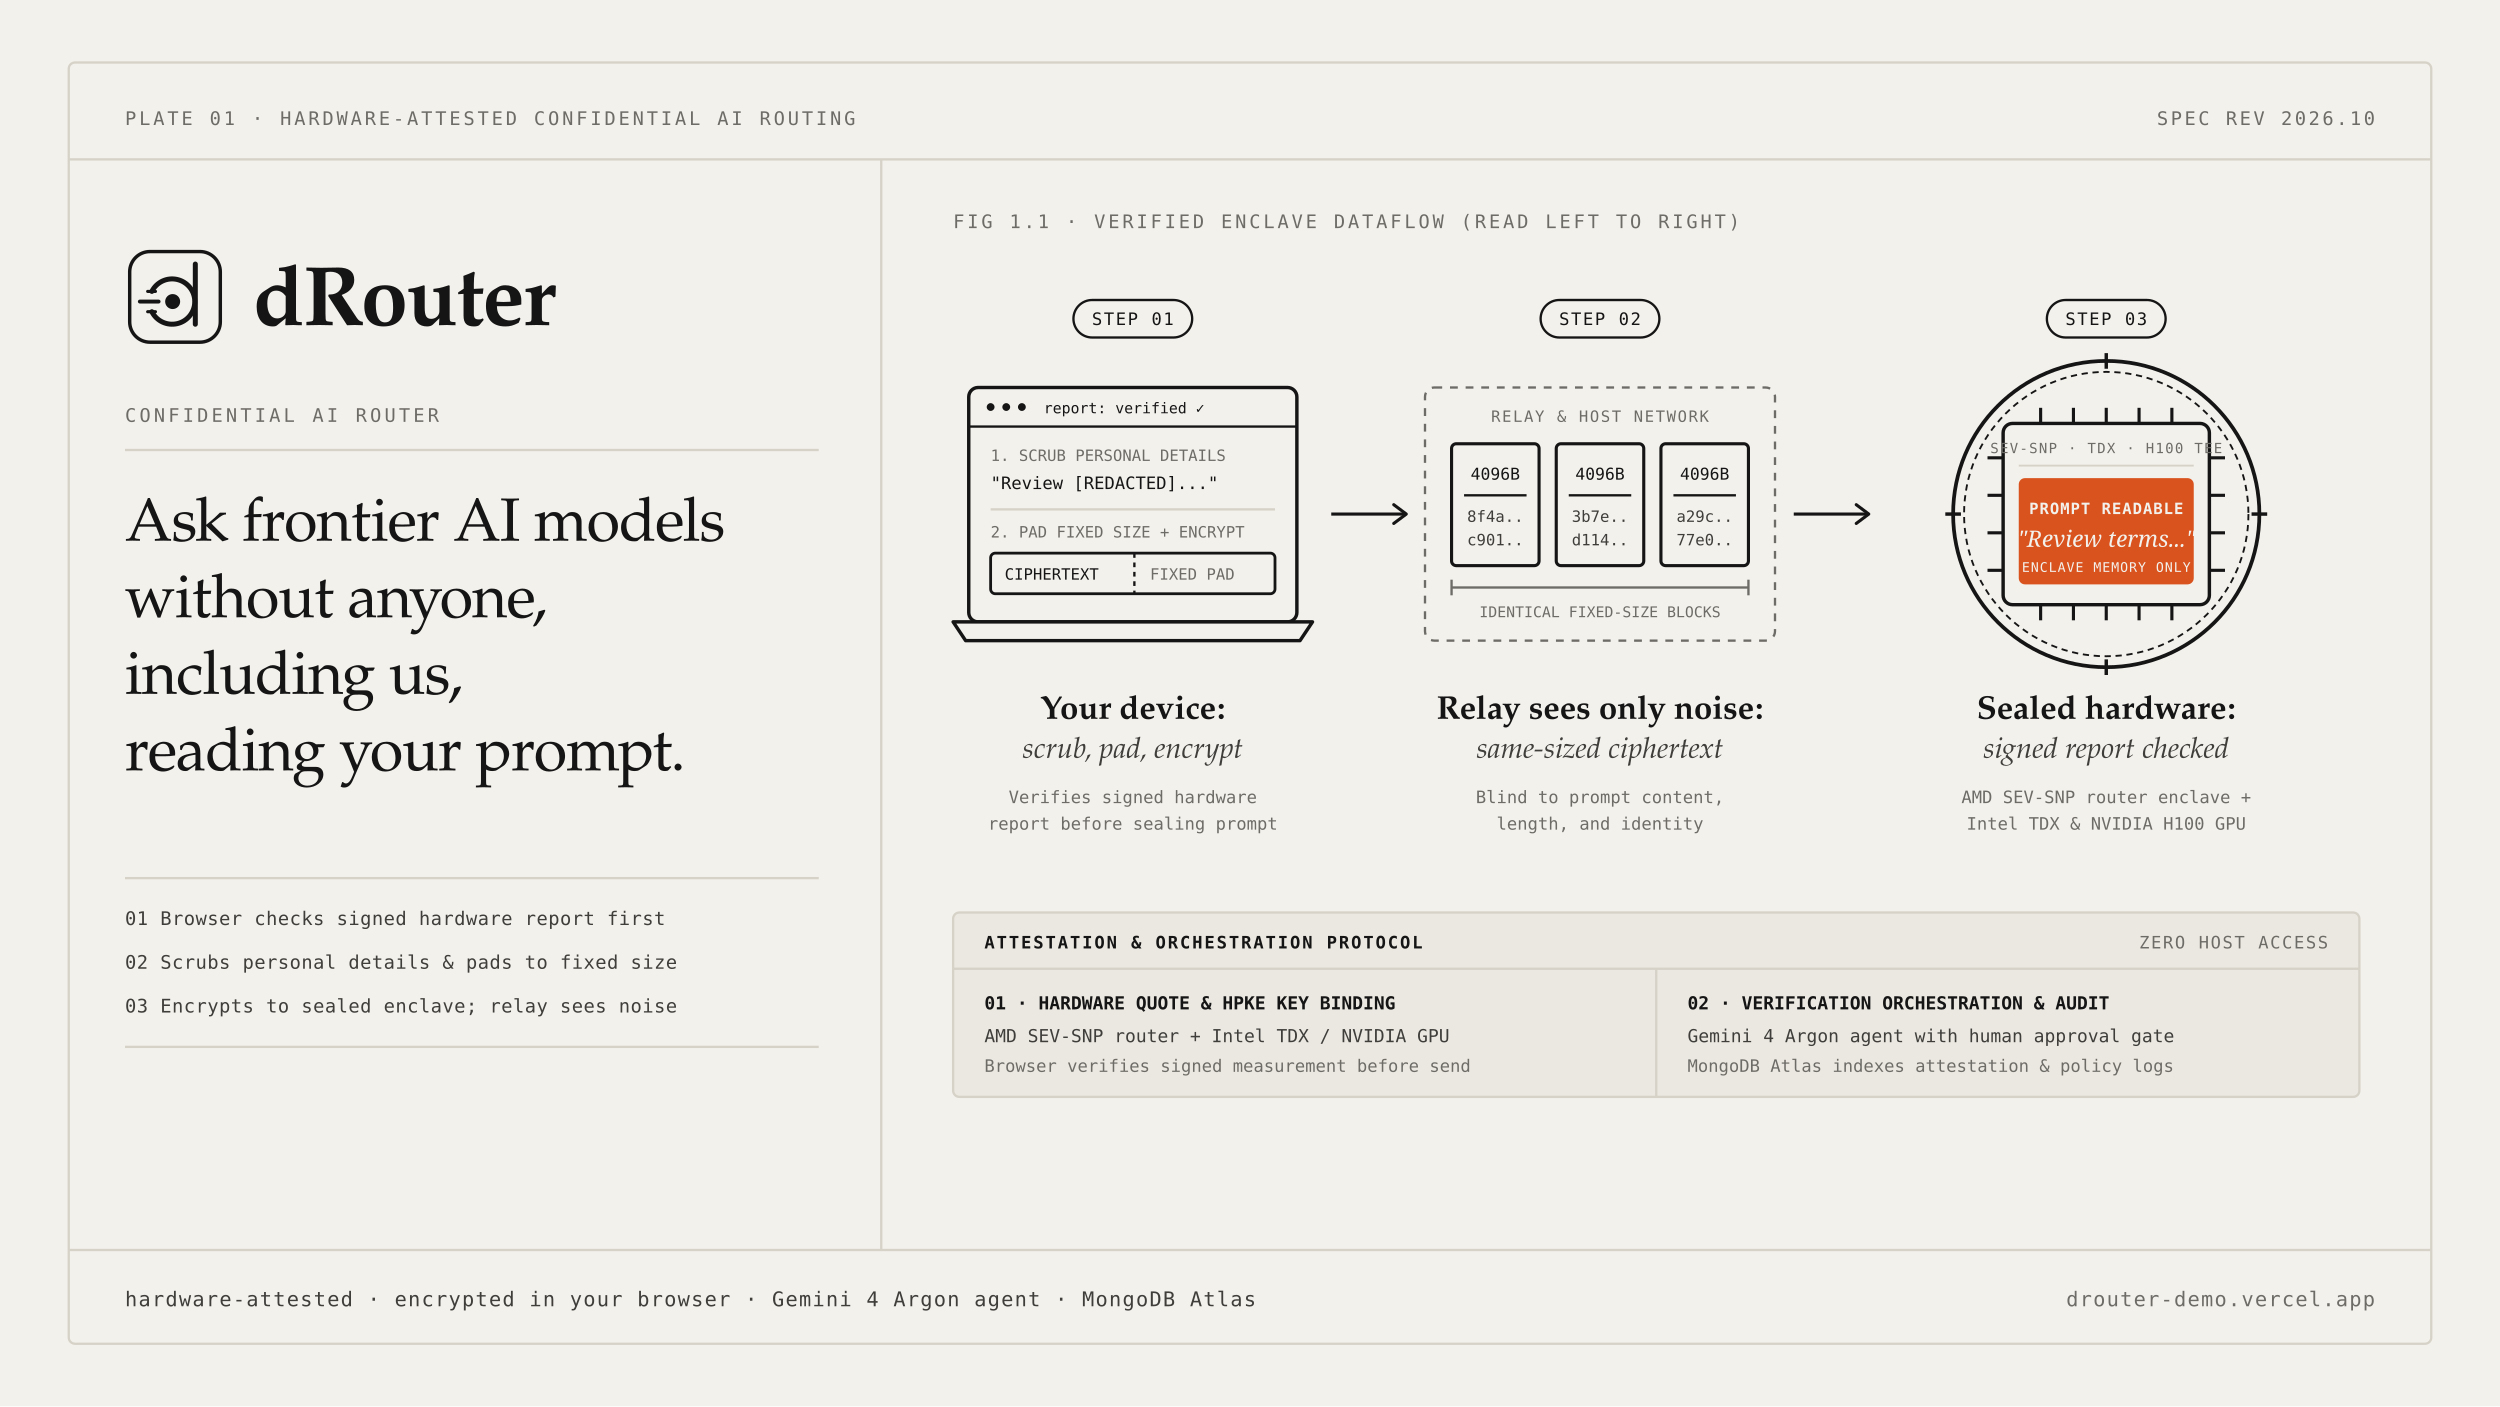
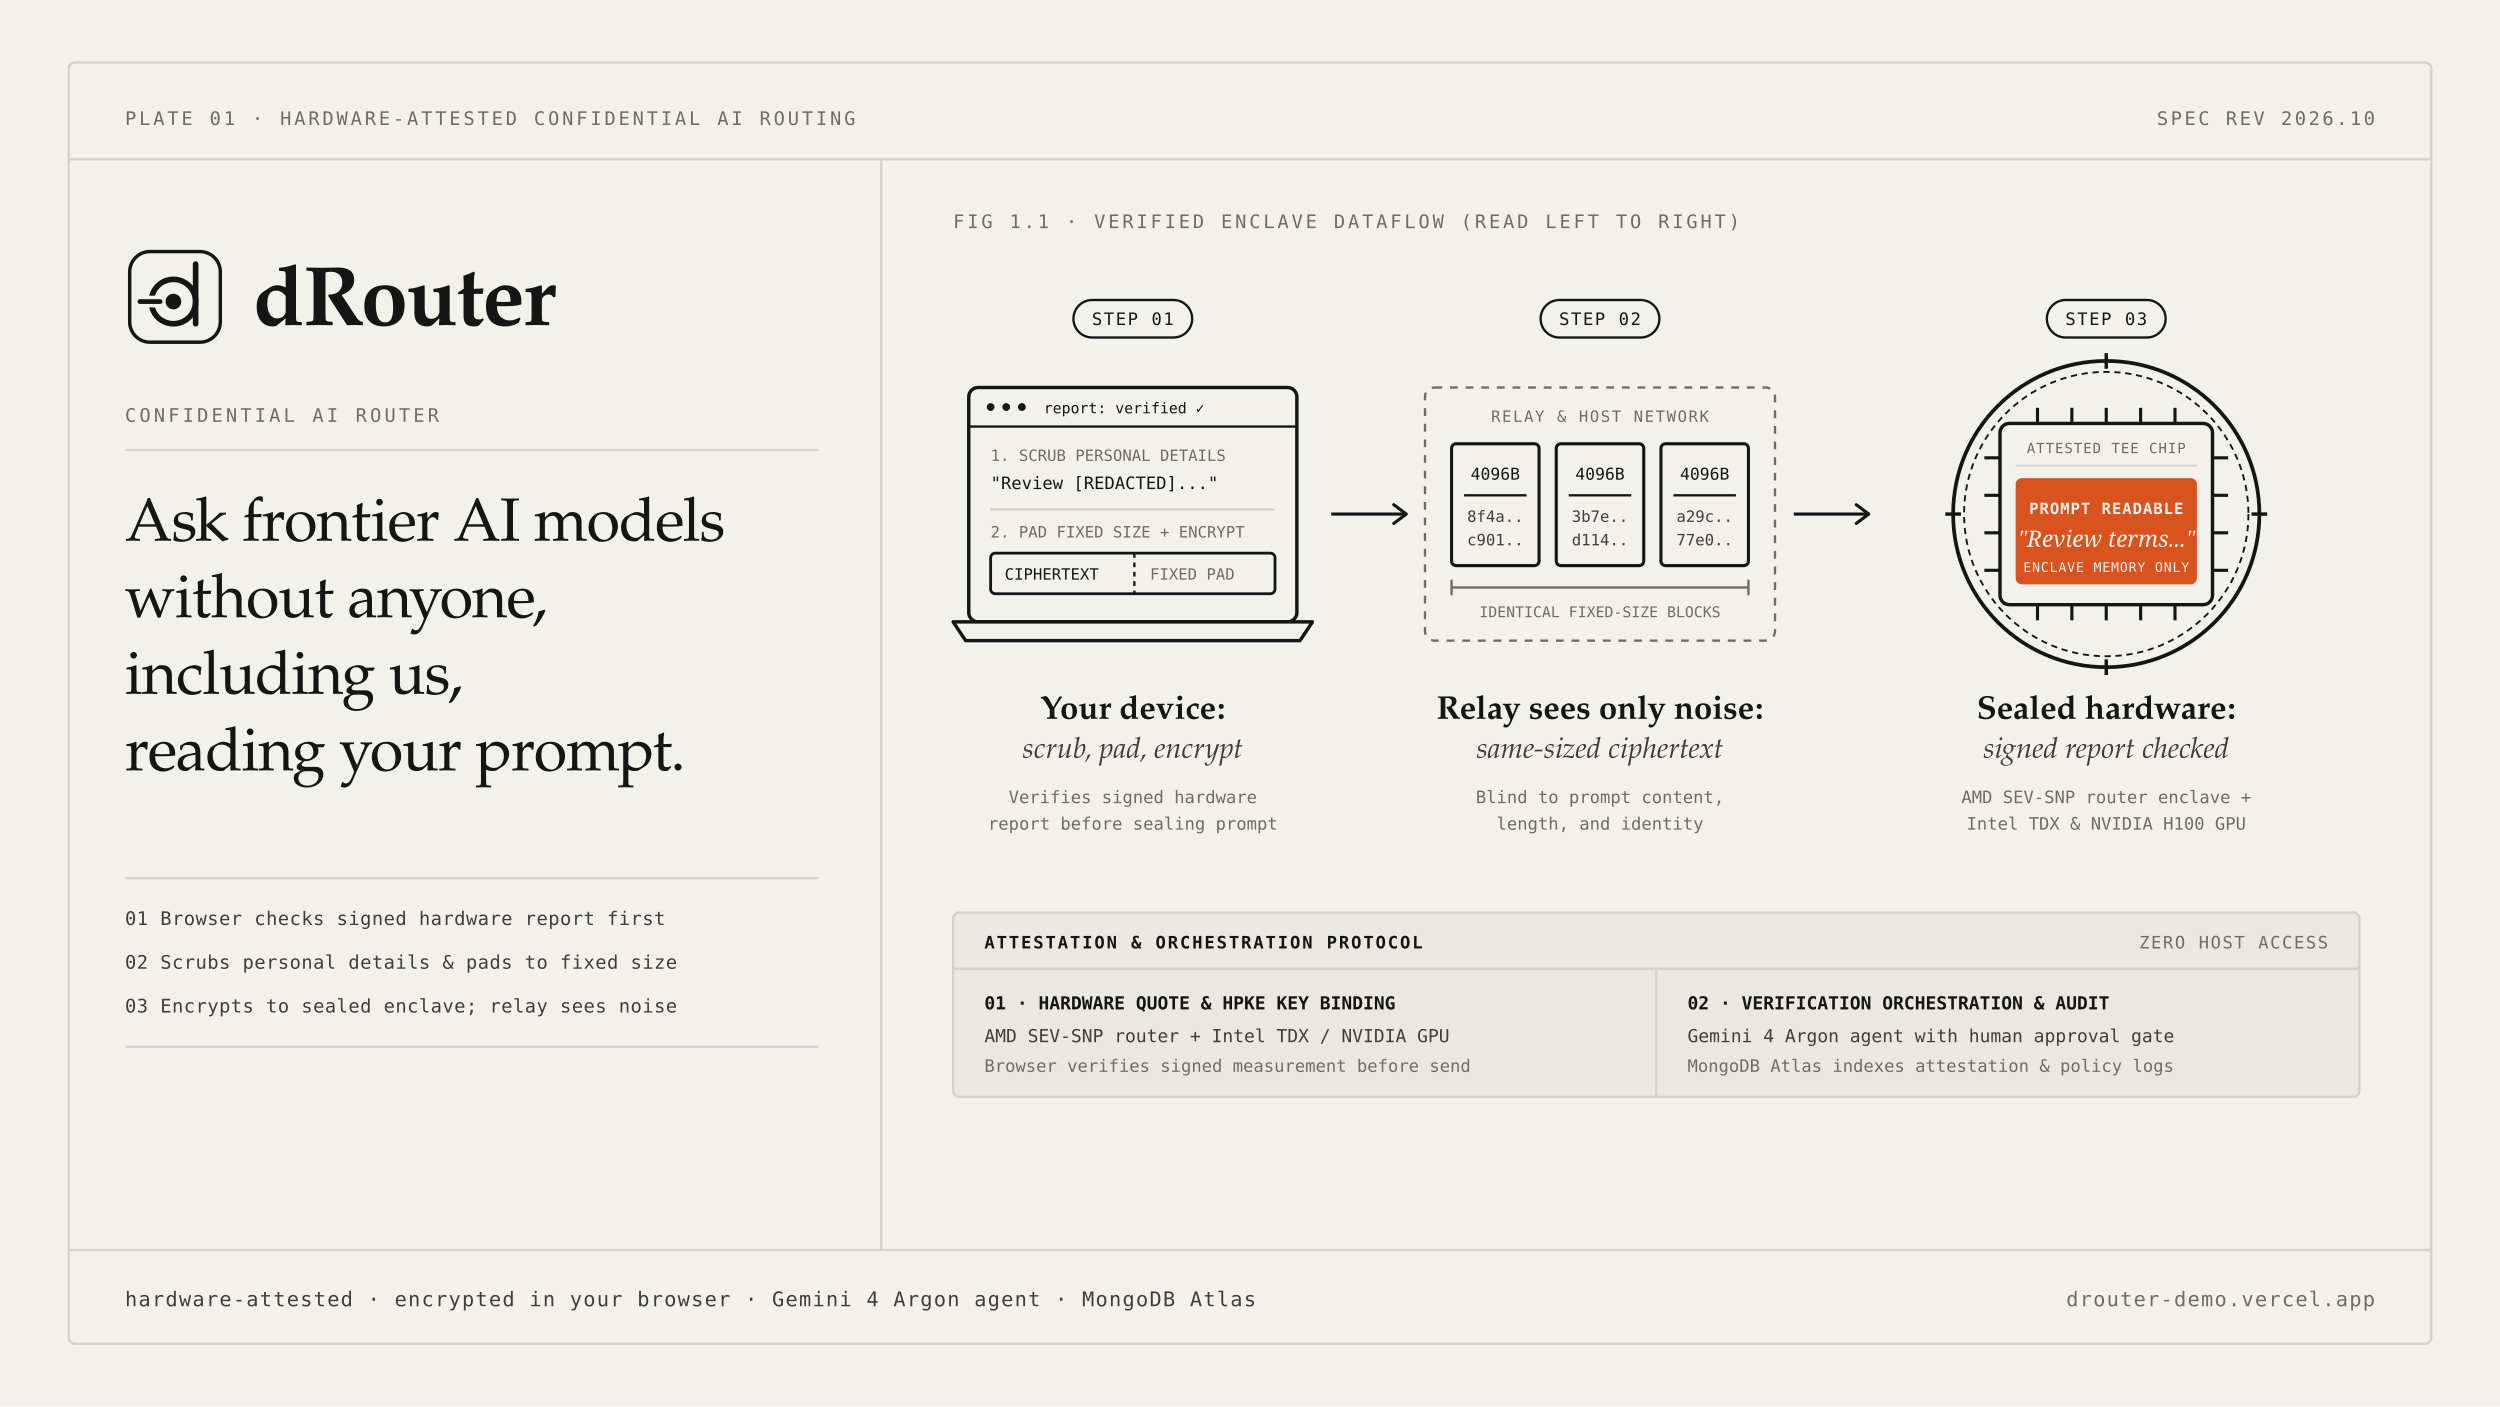
<svg xmlns="http://www.w3.org/2000/svg" viewBox="0 0 1600 900" width="1600" height="900" fill="none">
  <rect width="1600" height="900" fill="#f3f1ec" />
  <rect x="44" y="40" width="1512" height="820" rx="4" stroke="#d6d2c8" stroke-width="1.5" />
  <text x="80" y="80" fill="#6e6c67" font-family="'SF Mono', Menlo, monospace" font-size="12" letter-spacing="1.8">PLATE 01 · HARDWARE-ATTESTED CONFIDENTIAL AI ROUTING</text>
  <text x="1520" y="80" text-anchor="end" fill="#6e6c67" font-family="'SF Mono', Menlo, monospace" font-size="12" letter-spacing="1.6">SPEC REV 2026.10</text>
  <line x1="44" y1="102" x2="1556" y2="102" stroke="#d6d2c8" stroke-width="1.5" />
  <line x1="564" y1="102" x2="564" y2="800" stroke="#d6d2c8" stroke-width="1.5" />
  <g transform="translate(80, 158)">
    <g transform="translate(0, 0)">
      <rect x="3" y="3" width="58" height="58" rx="13" fill="#f3f1ec" stroke="#151515" stroke-width="2.2" />
-       <path d="M 17.2 28.5 A 14.5 14.5 0 1 1 17.2 41.5" stroke="#151515" stroke-width="3.2" stroke-linecap="round" />
-       <line x1="14.5" y1="28.5" x2="19.5" y2="28.5" stroke="#151515" stroke-width="2" stroke-linecap="round" />
-       <line x1="14.5" y1="41.5" x2="19.5" y2="41.5" stroke="#151515" stroke-width="2" stroke-linecap="round" />
-       <line x1="45" y1="11" x2="45" y2="49.5" stroke="#151515" stroke-width="3.2" stroke-linecap="round" />
-       <line x1="9.5" y1="35" x2="21.5" y2="35" stroke="#151515" stroke-width="2.5" stroke-linecap="round" />
-       <circle cx="30.5" cy="35" r="4.8" fill="#151515" />
+       <circle cx="31" cy="35" r="14.2" stroke="#151515" stroke-width="3.6" />
+       <line x1="45.2" y1="11" x2="45.2" y2="49.2" stroke="#151515" stroke-width="3.6" stroke-linecap="round" />
+       <line x1="8" y1="35" x2="23.5" y2="35" stroke="#f3f1ec" stroke-width="7.5" stroke-linecap="butt" />
+       <line x1="9.5" y1="35" x2="22.5" y2="35" stroke="#151515" stroke-width="3" stroke-linecap="round" />
+       <circle cx="31" cy="35" r="5" fill="#151515" />
    </g>
    <text x="82" y="50" fill="#151515" font-family="'Iowan Old Style', 'Charter', 'Palatino', Georgia, serif" font-size="54" font-weight="600" letter-spacing="-1">dRouter</text>
    <text x="0" y="112" fill="#6e6c67" font-family="'SF Mono', Menlo, monospace" font-size="12" letter-spacing="2">CONFIDENTIAL AI ROUTER</text>
    <line x1="0" y1="130" x2="444" y2="130" stroke="#d6d2c8" stroke-width="1.5" />
    <text x="0" y="188" fill="#151515" font-family="'Iowan Old Style', 'Charter', 'Palatino', Georgia, serif" font-size="39" letter-spacing="-0.6">
      <tspan x="0" dy="0">Ask frontier AI models</tspan>
      <tspan x="0" dy="49">without anyone,</tspan>
      <tspan x="0" dy="49">including us,</tspan>
      <tspan x="0" dy="49">reading your prompt.</tspan>
    </text>
    <g transform="translate(0, 404)">
      <line x1="0" y1="0" x2="444" y2="0" stroke="#d6d2c8" stroke-width="1.5" />
      <text x="0" y="30" fill="#3f3e3b" font-family="'SF Mono', Menlo, monospace" font-size="12" letter-spacing="0.3">01  Browser checks signed hardware report first</text>
      <text x="0" y="58" fill="#3f3e3b" font-family="'SF Mono', Menlo, monospace" font-size="12" letter-spacing="0.3">02  Scrubs personal details &amp; pads to fixed size</text>
      <text x="0" y="86" fill="#3f3e3b" font-family="'SF Mono', Menlo, monospace" font-size="12" letter-spacing="0.3">03  Encrypts to sealed enclave; relay sees noise</text>
      <line x1="0" y1="108" x2="444" y2="108" stroke="#d6d2c8" stroke-width="1.5" />
    </g>
  </g>
  <text x="610" y="146" fill="#6e6c67" font-family="'SF Mono', Menlo, monospace" font-size="12" letter-spacing="1.8">FIG 1.1 · VERIFIED ENCLAVE DATAFLOW (READ LEFT TO RIGHT)</text>
  <g transform="translate(610, 192)">
    <rect x="77" y="0" width="76" height="24" rx="12" stroke="#151515" stroke-width="1.5" />
    <text x="115" y="16" text-anchor="middle" fill="#151515" font-family="'SF Mono', Menlo, monospace" font-size="11" letter-spacing="1">STEP 01</text>
    <g transform="translate(0, 56)">
      <rect x="10" y="0" width="210" height="150" rx="6" fill="#f3f1ec" stroke="#151515" stroke-width="2.2" />
      <line x1="10" y1="25" x2="220" y2="25" stroke="#151515" stroke-width="1.5" />
      <circle cx="24" cy="12.5" r="2.5" fill="#151515" />
      <circle cx="34" cy="12.5" r="2.5" fill="#151515" />
      <circle cx="44" cy="12.5" r="2.5" fill="#151515" />
      <text x="58" y="16.5" fill="#151515" font-family="'SF Mono', Menlo, monospace" font-size="9.5">report: verified ✓</text>
      <text x="24" y="47" fill="#6e6c67" font-family="'SF Mono', Menlo, monospace" font-size="10">1. SCRUB PERSONAL DETAILS</text>
      <text x="24" y="65" fill="#151515" font-family="'SF Mono', Menlo, monospace" font-size="11">"Review [REDACTED]..."</text>
      <line x1="24" y1="78" x2="206" y2="78" stroke="#d6d2c8" stroke-width="1.5" />
      <text x="24" y="96" fill="#6e6c67" font-family="'SF Mono', Menlo, monospace" font-size="10">2. PAD FIXED SIZE + ENCRYPT</text>
      <rect x="24" y="106" width="182" height="26" rx="3" stroke="#151515" stroke-width="1.8" />
      <line x1="116" y1="106" x2="116" y2="132" stroke="#151515" stroke-width="1.5" stroke-dasharray="3 3" />
      <text x="33" y="123" fill="#151515" font-family="'SF Mono', Menlo, monospace" font-size="10">CIPHERTEXT</text>
      <text x="126" y="123" fill="#6e6c67" font-family="'SF Mono', Menlo, monospace" font-size="10">FIXED PAD</text>
      <path d="M0 150 L230 150 L222 162 L8 162 Z" fill="#f3f1ec" stroke="#151515" stroke-width="2.2" stroke-linejoin="round" />
    </g>
    <text x="115" y="268" text-anchor="middle" fill="#151515" font-family="'Iowan Old Style', 'Charter', 'Palatino', Georgia, serif" font-size="21" font-weight="600">Your device:</text>
    <text x="115" y="293" text-anchor="middle" fill="#3f3e3b" font-family="'Iowan Old Style', 'Charter', 'Palatino', Georgia, serif" font-size="18.5" font-style="italic">scrub, pad, encrypt</text>
    <text x="115" y="322" text-anchor="middle" fill="#6e6c67" font-family="'SF Mono', Menlo, monospace" font-size="11">Verifies signed hardware</text>
    <text x="115" y="339" text-anchor="middle" fill="#6e6c67" font-family="'SF Mono', Menlo, monospace" font-size="11">report before sealing prompt</text>
  </g>
  <g transform="translate(852, 329)">
    <line x1="0" y1="0" x2="48" y2="0" stroke="#151515" stroke-width="2" />
    <polyline points="40,-6 48,0 40,6" stroke="#151515" stroke-width="2" fill="none" stroke-linecap="round" stroke-linejoin="round" />
  </g>
  <g transform="translate(912, 192)">
    <rect x="74" y="0" width="76" height="24" rx="12" stroke="#151515" stroke-width="1.5" />
    <text x="112" y="16" text-anchor="middle" fill="#151515" font-family="'SF Mono', Menlo, monospace" font-size="11" letter-spacing="1">STEP 02</text>
    <g transform="translate(0, 56)">
      <rect x="0" y="0" width="224" height="162" rx="6" stroke="#6e6c67" stroke-width="1.5" stroke-dasharray="5 5" />
      <text x="112" y="22" text-anchor="middle" fill="#6e6c67" font-family="'SF Mono', Menlo, monospace" font-size="10" letter-spacing="1">RELAY &amp; HOST NETWORK</text>
      <g transform="translate(17, 36)">
        <rect x="0" y="0" width="56" height="78" rx="3" fill="#f3f1ec" stroke="#151515" stroke-width="2" />
        <text x="28" y="23" text-anchor="middle" fill="#151515" font-family="'SF Mono', Menlo, monospace" font-size="10.5">4096B</text>
        <line x1="8" y1="33" x2="48" y2="33" stroke="#151515" stroke-width="1.5" />
        <text x="28" y="50" text-anchor="middle" fill="#3f3e3b" font-family="'SF Mono', Menlo, monospace" font-size="10">8f4a..</text>
        <text x="28" y="65" text-anchor="middle" fill="#3f3e3b" font-family="'SF Mono', Menlo, monospace" font-size="10">c901..</text>
      </g>
      <g transform="translate(84, 36)">
        <rect x="0" y="0" width="56" height="78" rx="3" fill="#f3f1ec" stroke="#151515" stroke-width="2" />
        <text x="28" y="23" text-anchor="middle" fill="#151515" font-family="'SF Mono', Menlo, monospace" font-size="10.5">4096B</text>
        <line x1="8" y1="33" x2="48" y2="33" stroke="#151515" stroke-width="1.5" />
        <text x="28" y="50" text-anchor="middle" fill="#3f3e3b" font-family="'SF Mono', Menlo, monospace" font-size="10">3b7e..</text>
        <text x="28" y="65" text-anchor="middle" fill="#3f3e3b" font-family="'SF Mono', Menlo, monospace" font-size="10">d114..</text>
      </g>
      <g transform="translate(151, 36)">
        <rect x="0" y="0" width="56" height="78" rx="3" fill="#f3f1ec" stroke="#151515" stroke-width="2" />
        <text x="28" y="23" text-anchor="middle" fill="#151515" font-family="'SF Mono', Menlo, monospace" font-size="10.5">4096B</text>
        <line x1="8" y1="33" x2="48" y2="33" stroke="#151515" stroke-width="1.5" />
        <text x="28" y="50" text-anchor="middle" fill="#3f3e3b" font-family="'SF Mono', Menlo, monospace" font-size="10">a29c..</text>
        <text x="28" y="65" text-anchor="middle" fill="#3f3e3b" font-family="'SF Mono', Menlo, monospace" font-size="10">77e0..</text>
      </g>
      <line x1="17" y1="128" x2="207" y2="128" stroke="#6e6c67" stroke-width="1.5" />
      <line x1="17" y1="123" x2="17" y2="133" stroke="#6e6c67" stroke-width="1.5" />
      <line x1="207" y1="123" x2="207" y2="133" stroke="#6e6c67" stroke-width="1.5" />
      <text x="112" y="147" text-anchor="middle" fill="#6e6c67" font-family="'SF Mono', Menlo, monospace" font-size="9.5">IDENTICAL FIXED-SIZE BLOCKS</text>
    </g>
    <text x="112" y="268" text-anchor="middle" fill="#151515" font-family="'Iowan Old Style', 'Charter', 'Palatino', Georgia, serif" font-size="21" font-weight="600">Relay sees only noise:</text>
    <text x="112" y="293" text-anchor="middle" fill="#3f3e3b" font-family="'Iowan Old Style', 'Charter', 'Palatino', Georgia, serif" font-size="18.5" font-style="italic">same-sized ciphertext</text>
    <text x="112" y="322" text-anchor="middle" fill="#6e6c67" font-family="'SF Mono', Menlo, monospace" font-size="11">Blind to prompt content,</text>
    <text x="112" y="339" text-anchor="middle" fill="#6e6c67" font-family="'SF Mono', Menlo, monospace" font-size="11">length, and identity</text>
  </g>
  <g transform="translate(1148, 329)">
    <line x1="0" y1="0" x2="48" y2="0" stroke="#151515" stroke-width="2" />
    <polyline points="40,-6 48,0 40,6" stroke="#151515" stroke-width="2" fill="none" stroke-linecap="round" stroke-linejoin="round" />
  </g>
  <g transform="translate(1208, 192)">
    <rect x="102" y="0" width="76" height="24" rx="12" stroke="#151515" stroke-width="1.5" />
    <text x="140" y="16" text-anchor="middle" fill="#151515" font-family="'SF Mono', Menlo, monospace" font-size="11" letter-spacing="1">STEP 03</text>
    <g transform="translate(36, 33)">
      <circle cx="104" cy="104" r="98" fill="#f3f1ec" stroke="#151515" stroke-width="2.4" />
      <circle cx="104" cy="104" r="91" fill="none" stroke="#151515" stroke-width="1.2" stroke-dasharray="4 3" />
      <line x1="104" y1="1" x2="104" y2="11" stroke="#151515" stroke-width="2.2" />
      <line x1="104" y1="197" x2="104" y2="207" stroke="#151515" stroke-width="2.2" />
      <line x1="197" y1="104" x2="207" y2="104" stroke="#151515" stroke-width="2.2" />
      <line x1="1" y1="104" x2="11" y2="104" stroke="#151515" stroke-width="2.2" />
-       <rect x="38" y="46" width="132" height="116" rx="6" fill="#f3f1ec" stroke="#151515" stroke-width="2.2" />
-       <line x1="62" y1="36" x2="62" y2="46" stroke="#151515" stroke-width="2" />
-       <line x1="83" y1="36" x2="83" y2="46" stroke="#151515" stroke-width="2" />
+       <rect x="36" y="46" width="136" height="116" rx="6" fill="#f3f1ec" stroke="#151515" stroke-width="2.2" />
+       <line x1="60" y1="36" x2="60" y2="46" stroke="#151515" stroke-width="2" />
+       <line x1="82" y1="36" x2="82" y2="46" stroke="#151515" stroke-width="2" />
      <line x1="104" y1="36" x2="104" y2="46" stroke="#151515" stroke-width="2" />
-       <line x1="125" y1="36" x2="125" y2="46" stroke="#151515" stroke-width="2" />
-       <line x1="146" y1="36" x2="146" y2="46" stroke="#151515" stroke-width="2" />
-       <line x1="62" y1="162" x2="62" y2="172" stroke="#151515" stroke-width="2" />
-       <line x1="83" y1="162" x2="83" y2="172" stroke="#151515" stroke-width="2" />
+       <line x1="126" y1="36" x2="126" y2="46" stroke="#151515" stroke-width="2" />
+       <line x1="148" y1="36" x2="148" y2="46" stroke="#151515" stroke-width="2" />
+       <line x1="60" y1="162" x2="60" y2="172" stroke="#151515" stroke-width="2" />
+       <line x1="82" y1="162" x2="82" y2="172" stroke="#151515" stroke-width="2" />
      <line x1="104" y1="162" x2="104" y2="172" stroke="#151515" stroke-width="2" />
-       <line x1="125" y1="162" x2="125" y2="172" stroke="#151515" stroke-width="2" />
-       <line x1="146" y1="162" x2="146" y2="172" stroke="#151515" stroke-width="2" />
-       <line x1="28" y1="68" x2="38" y2="68" stroke="#151515" stroke-width="2" />
-       <line x1="28" y1="92" x2="38" y2="92" stroke="#151515" stroke-width="2" />
-       <line x1="28" y1="116" x2="38" y2="116" stroke="#151515" stroke-width="2" />
-       <line x1="28" y1="140" x2="38" y2="140" stroke="#151515" stroke-width="2" />
-       <line x1="170" y1="68" x2="180" y2="68" stroke="#151515" stroke-width="2" />
-       <line x1="170" y1="92" x2="180" y2="92" stroke="#151515" stroke-width="2" />
-       <line x1="170" y1="116" x2="180" y2="116" stroke="#151515" stroke-width="2" />
-       <line x1="170" y1="140" x2="180" y2="140" stroke="#151515" stroke-width="2" />
-       <text x="104" y="65" text-anchor="middle" fill="#6e6c67" font-family="'SF Mono', Menlo, monospace" font-size="9" letter-spacing="0.8">SEV-SNP · TDX · H100 TEE</text>
-       <line x1="48" y1="73" x2="160" y2="73" stroke="#d6d2c8" stroke-width="1.2" />
-       <rect x="48" y="81" width="112" height="68" rx="4" fill="#d9531e" />
+       <line x1="126" y1="162" x2="126" y2="172" stroke="#151515" stroke-width="2" />
+       <line x1="148" y1="162" x2="148" y2="172" stroke="#151515" stroke-width="2" />
+       <line x1="26" y1="68" x2="36" y2="68" stroke="#151515" stroke-width="2" />
+       <line x1="26" y1="92" x2="36" y2="92" stroke="#151515" stroke-width="2" />
+       <line x1="26" y1="116" x2="36" y2="116" stroke="#151515" stroke-width="2" />
+       <line x1="26" y1="140" x2="36" y2="140" stroke="#151515" stroke-width="2" />
+       <line x1="172" y1="68" x2="182" y2="68" stroke="#151515" stroke-width="2" />
+       <line x1="172" y1="92" x2="182" y2="92" stroke="#151515" stroke-width="2" />
+       <line x1="172" y1="116" x2="182" y2="116" stroke="#151515" stroke-width="2" />
+       <line x1="172" y1="140" x2="182" y2="140" stroke="#151515" stroke-width="2" />
+       <text x="104" y="65" text-anchor="middle" fill="#6e6c67" font-family="'SF Mono', Menlo, monospace" font-size="9" letter-spacing="0.6">ATTESTED TEE CHIP</text>
+       <line x1="46" y1="73" x2="162" y2="73" stroke="#d6d2c8" stroke-width="1.2" />
+       <rect x="46" y="81" width="116" height="68" rx="4" fill="#d9531e" />
      <text x="104" y="104" text-anchor="middle" fill="#f3f1ec" font-family="'SF Mono', Menlo, monospace" font-size="10" font-weight="600" letter-spacing="0.6">PROMPT READABLE</text>
      <text x="104" y="125" text-anchor="middle" fill="#f3f1ec" font-family="'Iowan Old Style', 'Charter', Georgia, serif" font-size="14.5" font-style="italic">"Review terms..."</text>
-       <text x="104" y="141" text-anchor="middle" fill="#f3f1ec" font-family="'SF Mono', Menlo, monospace" font-size="8.5" letter-spacing="0.6">ENCLAVE MEMORY ONLY</text>
+       <text x="104" y="141" text-anchor="middle" fill="#f3f1ec" font-family="'SF Mono', Menlo, monospace" font-size="8.5" letter-spacing="0.5">ENCLAVE MEMORY ONLY</text>
    </g>
    <text x="140" y="268" text-anchor="middle" fill="#151515" font-family="'Iowan Old Style', 'Charter', 'Palatino', Georgia, serif" font-size="21" font-weight="600">Sealed hardware:</text>
    <text x="140" y="293" text-anchor="middle" fill="#3f3e3b" font-family="'Iowan Old Style', 'Charter', 'Palatino', Georgia, serif" font-size="18.5" font-style="italic">signed report checked</text>
    <text x="140" y="322" text-anchor="middle" fill="#6e6c67" font-family="'SF Mono', Menlo, monospace" font-size="11">AMD SEV-SNP router enclave +</text>
    <text x="140" y="339" text-anchor="middle" fill="#6e6c67" font-family="'SF Mono', Menlo, monospace" font-size="11">Intel TDX &amp; NVIDIA H100 GPU</text>
  </g>
  <g transform="translate(610, 584)">
    <rect x="0" y="0" width="900" height="118" rx="4" fill="#ebe8e1" stroke="#d6d2c8" stroke-width="1.5" />
    <line x1="0" y1="36" x2="900" y2="36" stroke="#d6d2c8" stroke-width="1.5" />
    <line x1="450" y1="36" x2="450" y2="118" stroke="#d6d2c8" stroke-width="1.5" />
    <text x="20" y="23" fill="#151515" font-family="'SF Mono', Menlo, monospace" font-size="11" font-weight="600" letter-spacing="1.2">ATTESTATION &amp; ORCHESTRATION PROTOCOL</text>
    <text x="880" y="23" text-anchor="end" fill="#6e6c67" font-family="'SF Mono', Menlo, monospace" font-size="11" letter-spacing="1">ZERO HOST ACCESS</text>
    <text x="20" y="62" fill="#151515" font-family="'SF Mono', Menlo, monospace" font-size="11.5" font-weight="600">01 · HARDWARE QUOTE &amp; HPKE KEY BINDING</text>
    <text x="20" y="83" fill="#3f3e3b" font-family="'SF Mono', Menlo, monospace" font-size="11.5">AMD SEV-SNP router + Intel TDX / NVIDIA GPU</text>
    <text x="20" y="102" fill="#6e6c67" font-family="'SF Mono', Menlo, monospace" font-size="11">Browser verifies signed measurement before send</text>
    <text x="470" y="62" fill="#151515" font-family="'SF Mono', Menlo, monospace" font-size="11.5" font-weight="600">02 · VERIFICATION ORCHESTRATION &amp; AUDIT</text>
    <text x="470" y="83" fill="#3f3e3b" font-family="'SF Mono', Menlo, monospace" font-size="11.5">Gemini 4 Argon agent with human approval gate</text>
    <text x="470" y="102" fill="#6e6c67" font-family="'SF Mono', Menlo, monospace" font-size="11">MongoDB Atlas indexes attestation &amp; policy logs</text>
  </g>
  <line x1="44" y1="800" x2="1556" y2="800" stroke="#d6d2c8" stroke-width="1.5" />
  <text x="80" y="836" fill="#3f3e3b" font-family="'SF Mono', Menlo, monospace" font-size="13" letter-spacing="0.8">hardware-attested · encrypted in your browser · Gemini 4 Argon agent · MongoDB Atlas</text>
  <text x="1520" y="836" text-anchor="end" fill="#6e6c67" font-family="'SF Mono', Menlo, monospace" font-size="13" letter-spacing="0.8">drouter-demo.vercel.app</text>
</svg>
